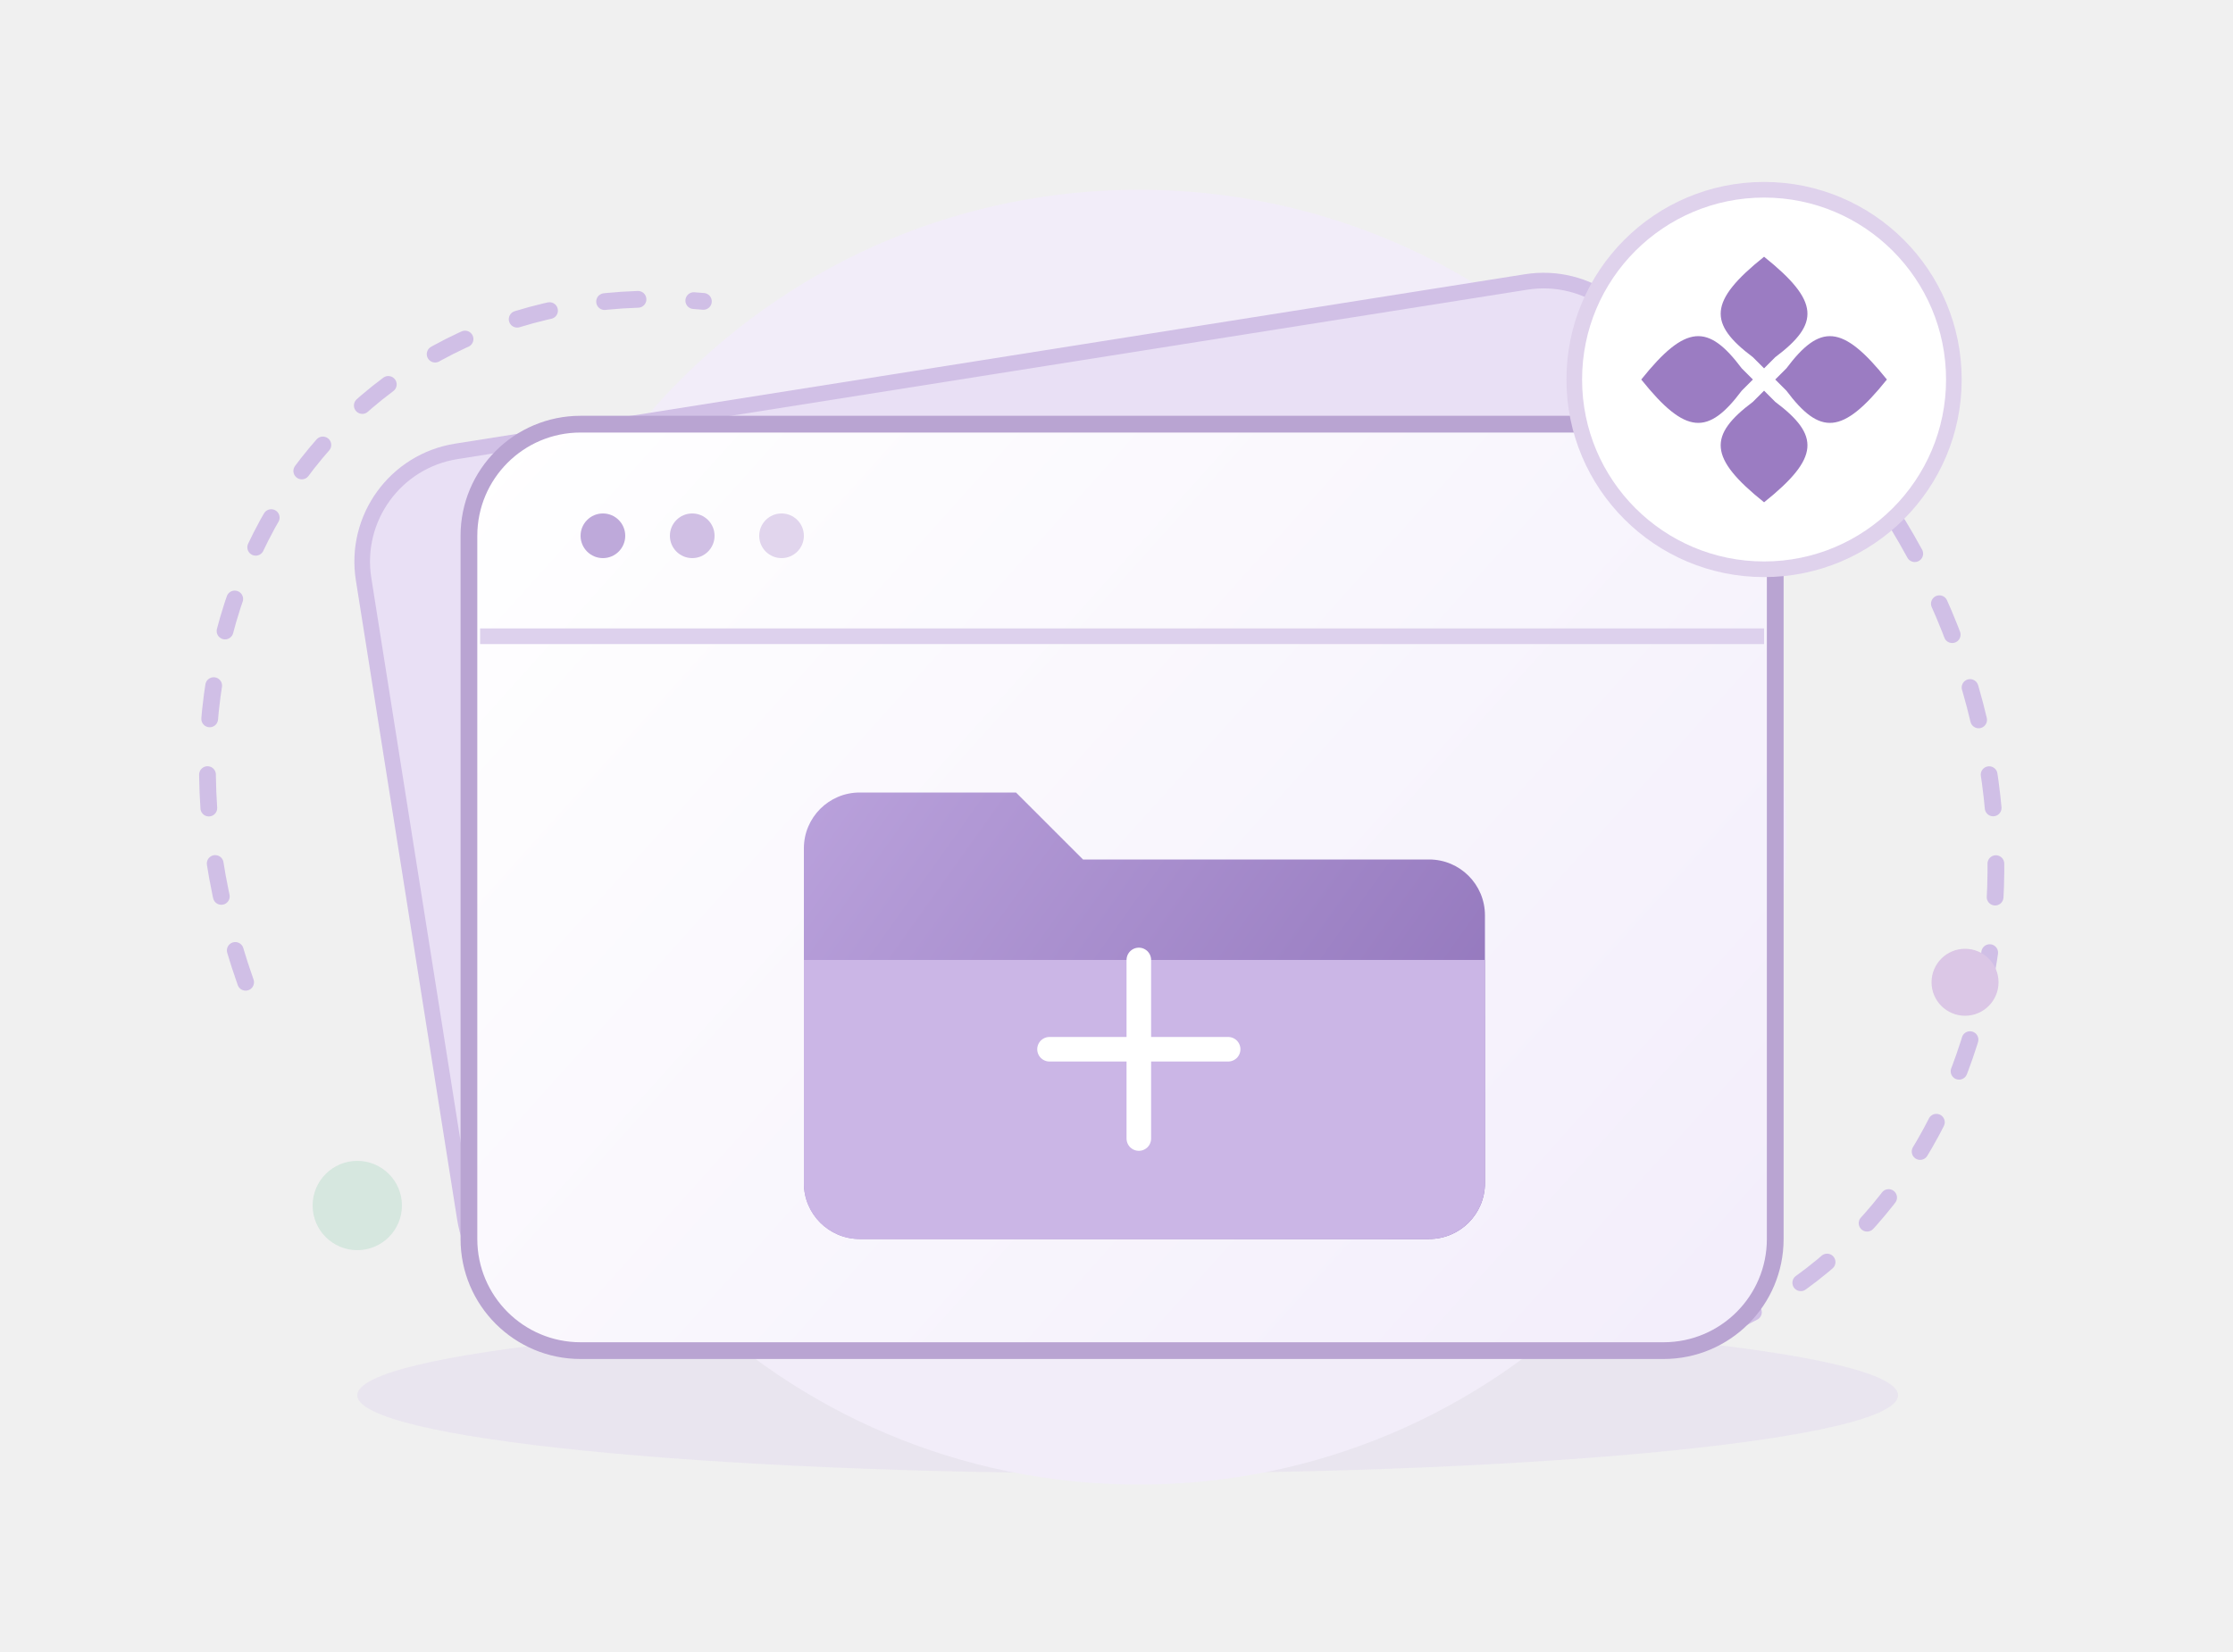
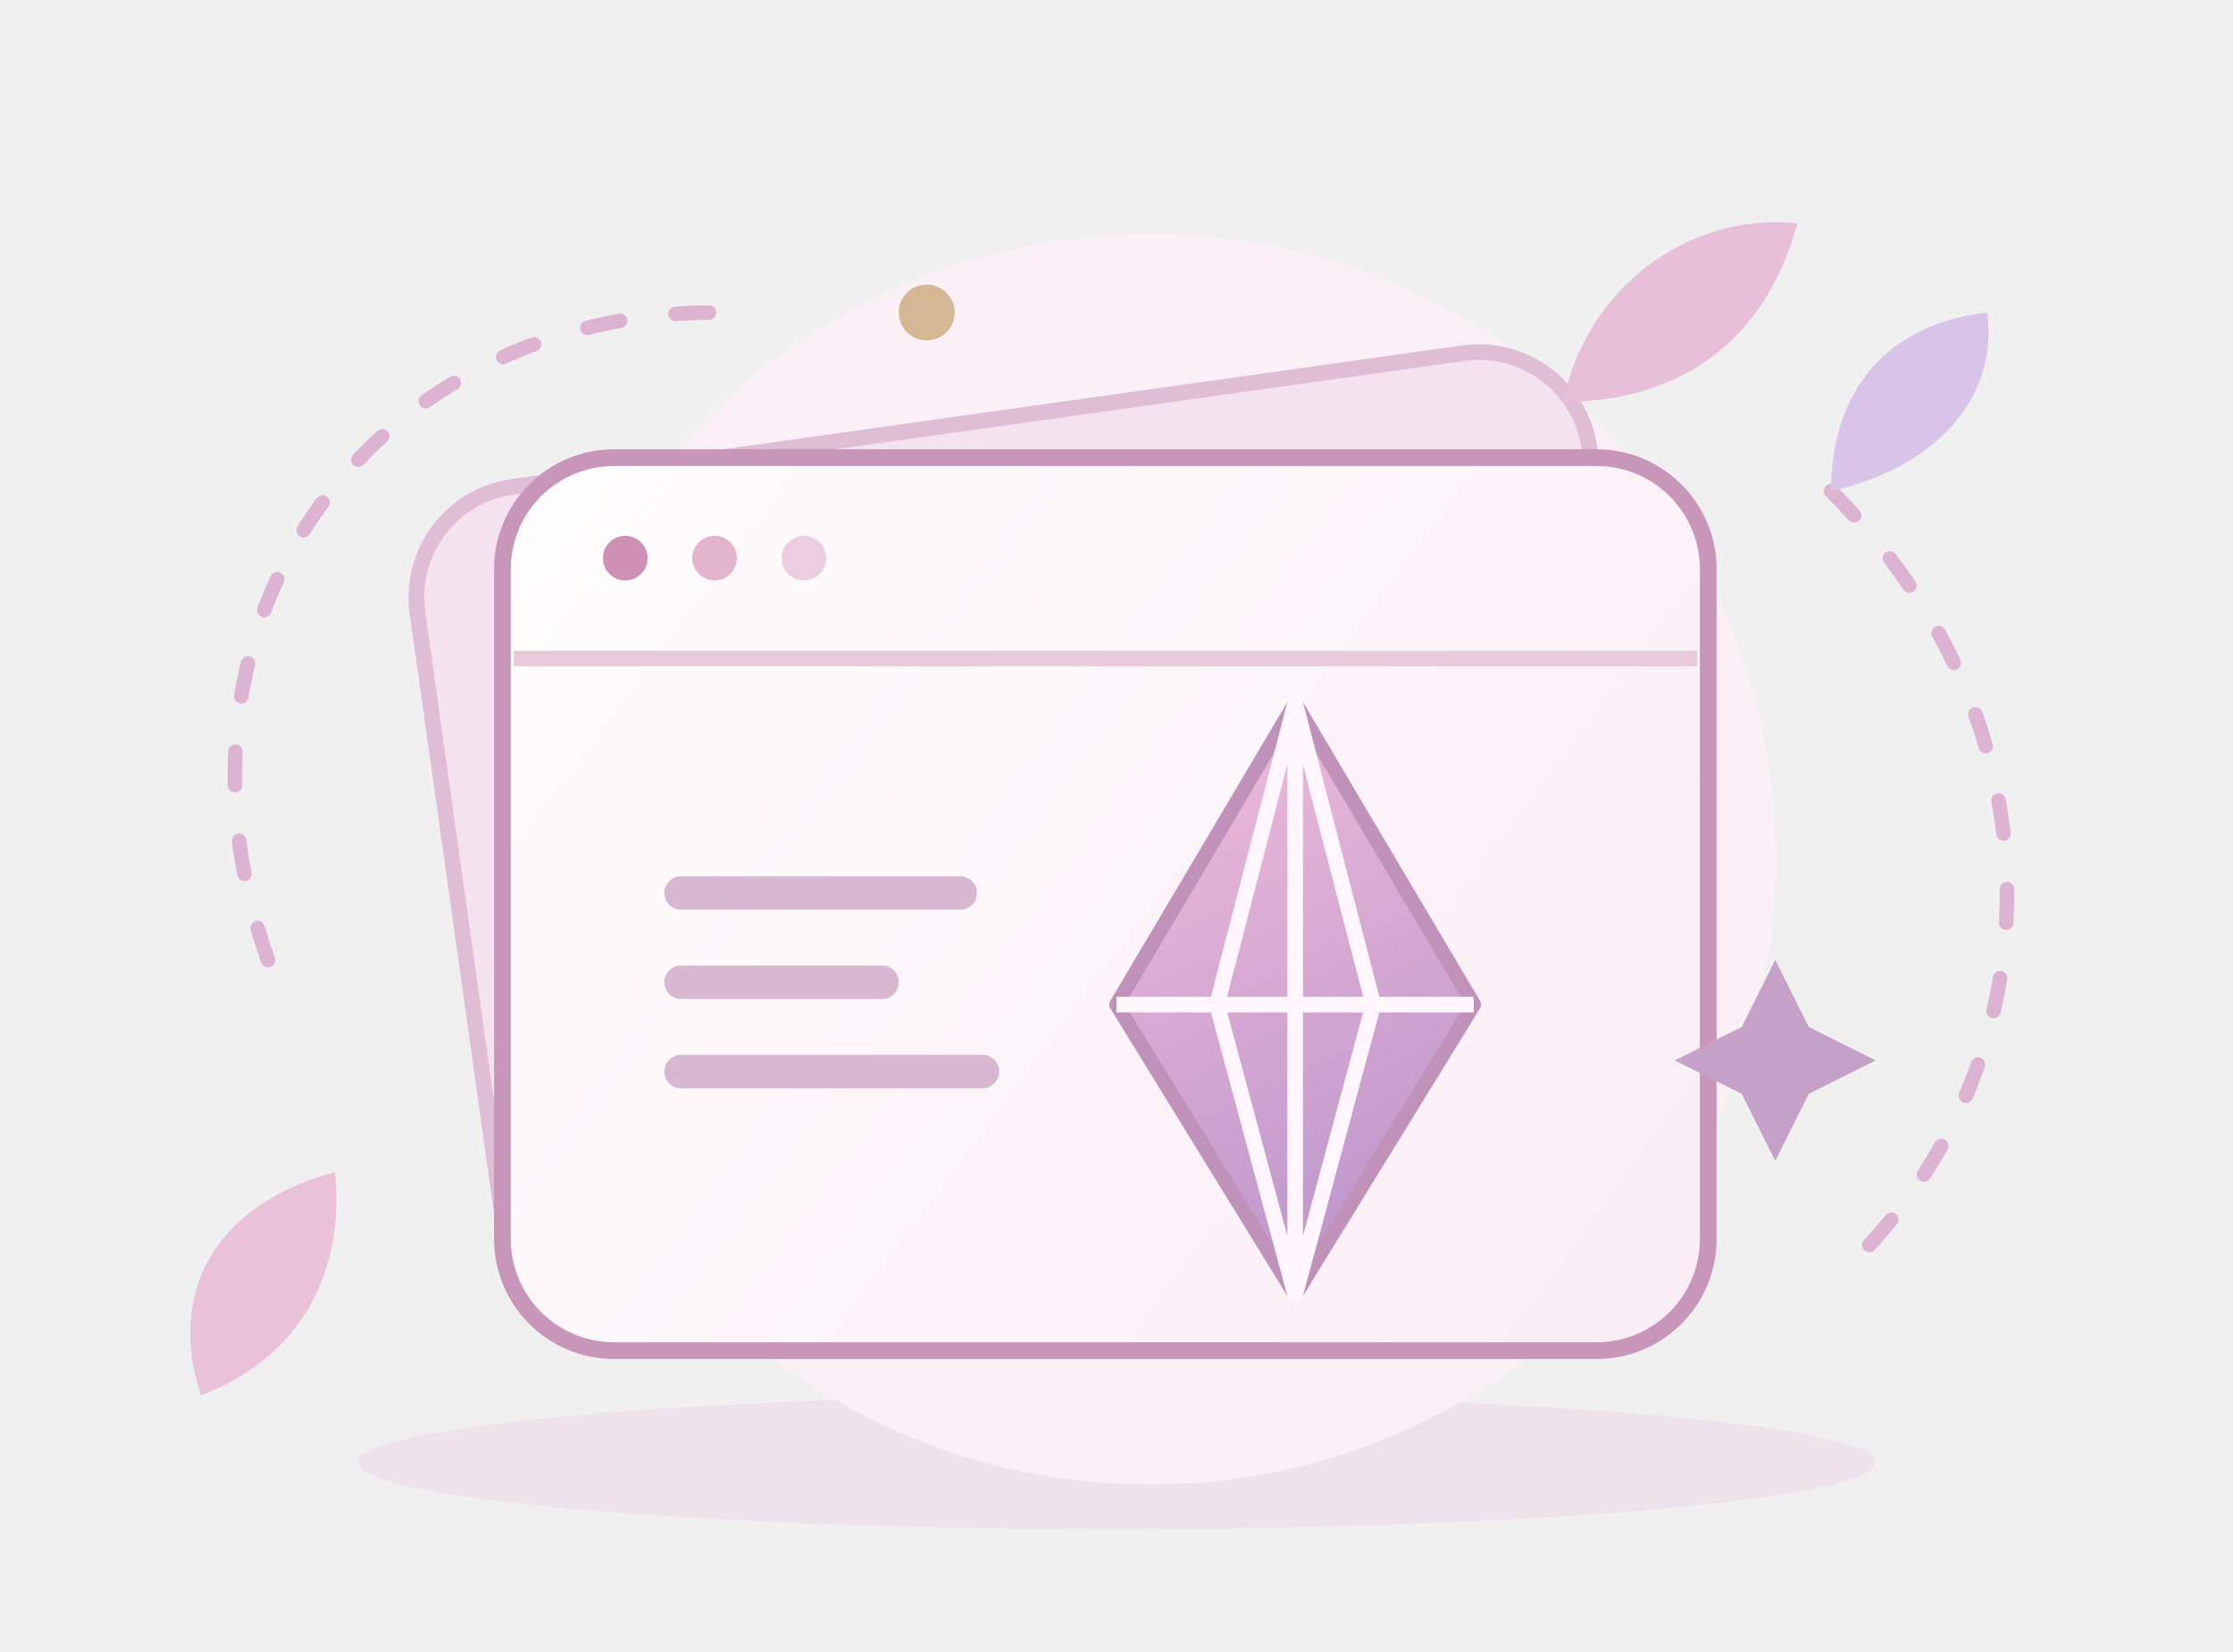
<svg xmlns="http://www.w3.org/2000/svg" width="200" height="148" viewBox="0 0 200 148" fill="none">
  <defs>
-     <linearGradient id="paper" x1="50" y1="32" x2="149" y2="121" gradientUnits="userSpaceOnUse">
-       <stop stop-color="#fff" />
-       <stop offset="1" stop-color="#f3eefb" />
+     <linearGradient id="paper" x1="46" y1="41" x2="151" y2="119" gradientUnits="userSpaceOnUse">
+       <stop stop-color="#fffdfd" />
+       <stop offset="1" stop-color="#faedf5" />
    </linearGradient>
-     <linearGradient id="folder" x1="69" y1="71" x2="135" y2="118" gradientUnits="userSpaceOnUse">
-       <stop stop-color="#bba3dd" />
-       <stop offset="1" stop-color="#8a6db5" />
+     <linearGradient id="crystal" x1="104" y1="59" x2="136" y2="124" gradientUnits="userSpaceOnUse">
+       <stop stop-color="#f4bfdb" />
+       <stop offset="1" stop-color="#ad8ac7" />
    </linearGradient>
  </defs>
-   <ellipse cx="101" cy="125" rx="69" ry="7" fill="#dfd5ee" opacity=".4" />
-   <circle cx="102" cy="75" r="58" fill="#f2edf9" />
-   <path d="M22 88C10 54 31 24 63 27M170 47C187 75 178 109 154 119" stroke="#d0bfe6" stroke-width="1.5" stroke-linecap="round" stroke-dasharray="3 5" />
-   <rect x="31" y="42" width="117" height="78" rx="10" transform="rotate(-9 31 42)" fill="#e9e0f5" stroke="#d1c0e6" stroke-width="1.4" />
-   <rect x="42" y="38" width="117" height="83" rx="10" fill="url(#paper)" stroke="#b9a4d2" stroke-width="1.5" />
-   <path d="M43 57H158" stroke="#ddd1ed" stroke-width="1.4" />
-   <circle cx="54" cy="48" r="2" fill="#bea9da" />
-   <circle cx="62" cy="48" r="2" fill="#d0bfe4" />
-   <circle cx="70" cy="48" r="2" fill="#e1d5ed" />
-   <path d="M72 76A5 5 0 0 1 77 71H91L97 77H128A5 5 0 0 1 133 82V106A5 5 0 0 1 128 111H77A5 5 0 0 1 72 106Z" fill="url(#folder)" />
-   <path d="M72 86H133V106A5 5 0 0 1 128 111H77A5 5 0 0 1 72 106Z" fill="#cbb6e6" />
-   <path d="M94 94H110M102 86V102" stroke="#fff" stroke-width="2.2" stroke-linecap="round" />
-   <circle cx="158" cy="34" r="17" fill="#fff" stroke="#dfd2ec" stroke-width="1.4" />
-   <path d="M158 23C163 27 163 29 159 32L158 33L157 32C153 29 153 27 158 23ZM169 34C165 39 163 39 160 35L159 34L160 33C163 29 165 29 169 34ZM158 45C153 41 153 39 157 36L158 35L159 36C163 39 163 41 158 45ZM147 34C151 29 153 29 156 33L157 34L156 35C153 39 151 39 147 34Z" fill="#9b7cc2" />
-   <circle cx="32" cy="108" r="4" fill="#d6e7df" />
-   <circle cx="176" cy="88" r="3" fill="#dbc7e6" />
+   <ellipse cx="100" cy="131" rx="68" ry="6" fill="#edd9e7" opacity=".55" />
+   <circle cx="103" cy="77" r="56" fill="#fcf0f7" />
+   <path d="M24 86C13 55 34 28 64 28M164 44C185 65 184 94 167 112" stroke="#dcb3d0" stroke-width="1.3" stroke-dasharray="3 5" stroke-linecap="round" />
+   <rect x="36" y="45" width="106" height="76" rx="10" transform="rotate(-8 36 45)" fill="#f4e2ef" stroke="#dfbdd5" stroke-width="1.4" />
+   <rect x="45" y="41" width="108" height="80" rx="10" fill="url(#paper)" stroke="#c896b8" stroke-width="1.5" />
+   <path d="M46 59H152" stroke="#e8cada" stroke-width="1.4" />
+   <circle cx="56" cy="50" r="2" fill="#cf90b5" />
+   <circle cx="64" cy="50" r="2" fill="#e3b4cd" />
+   <circle cx="72" cy="50" r="2" fill="#ebcfe0" />
+   <path d="M61 80H86M61 88H79M61 96H88" stroke="#d8b8d0" stroke-width="3" stroke-linecap="round" />
+   <path d="M116 63L132 90L116 116L100 90Z" fill="url(#crystal)" stroke="#c092b9" stroke-width="1.3" stroke-linejoin="round" />
+   <path d="M116 63V116M100 90H132M116 63L109 90L116 116L123 90Z" stroke="#fff7fd" stroke-width="1.4" stroke-linejoin="round" />
+   <path d="M161 20C158 31 150 36 140 36C142 26 151 19 161 20Z" fill="#e8bfd9" />
+   <path d="M164 44C164 35 169 29 178 28C179 36 173 42 164 44Z" fill="#d9c4e9" />
+   <path d="M30 105C31 115 26 122 18 125C15 116 19 108 30 105Z" fill="#e9c2d9" />
+   <path d="M159 86L162 92L168 95L162 98L159 104L156 98L150 95L156 92Z" fill="#c5a1c8" />
+   <circle cx="83" cy="28" r="2.5" fill="#d4b893" />
</svg>
